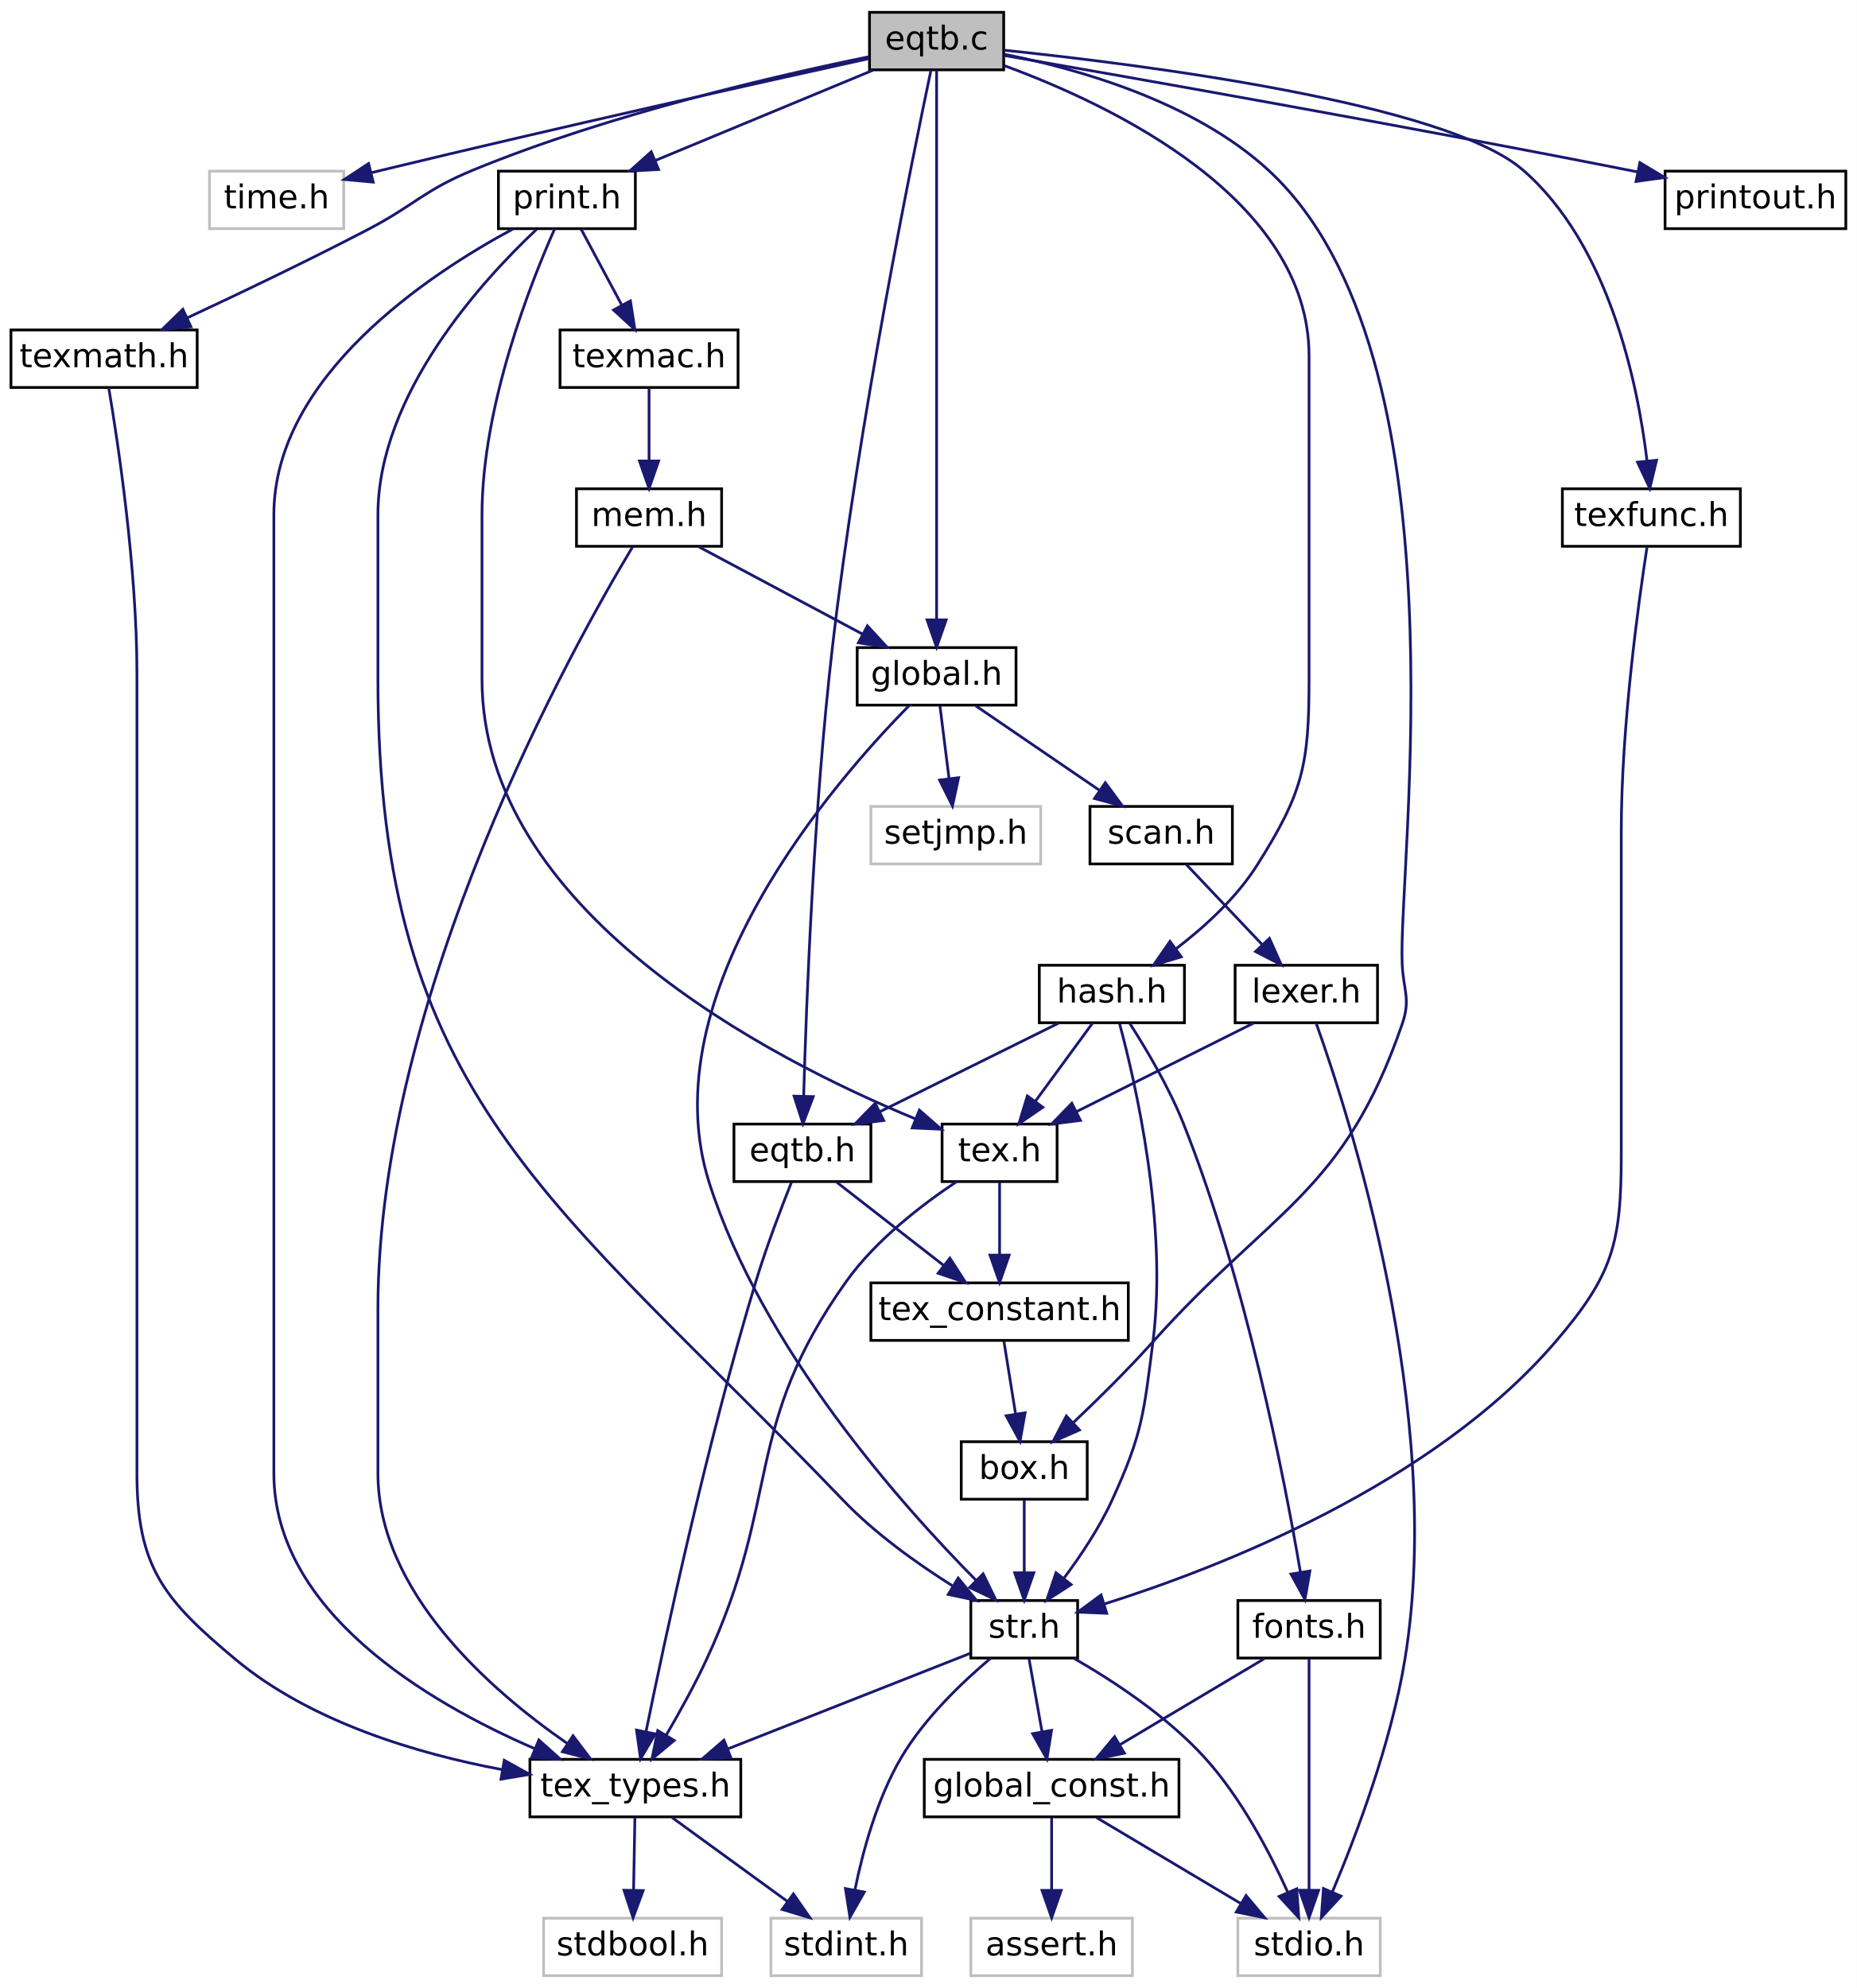
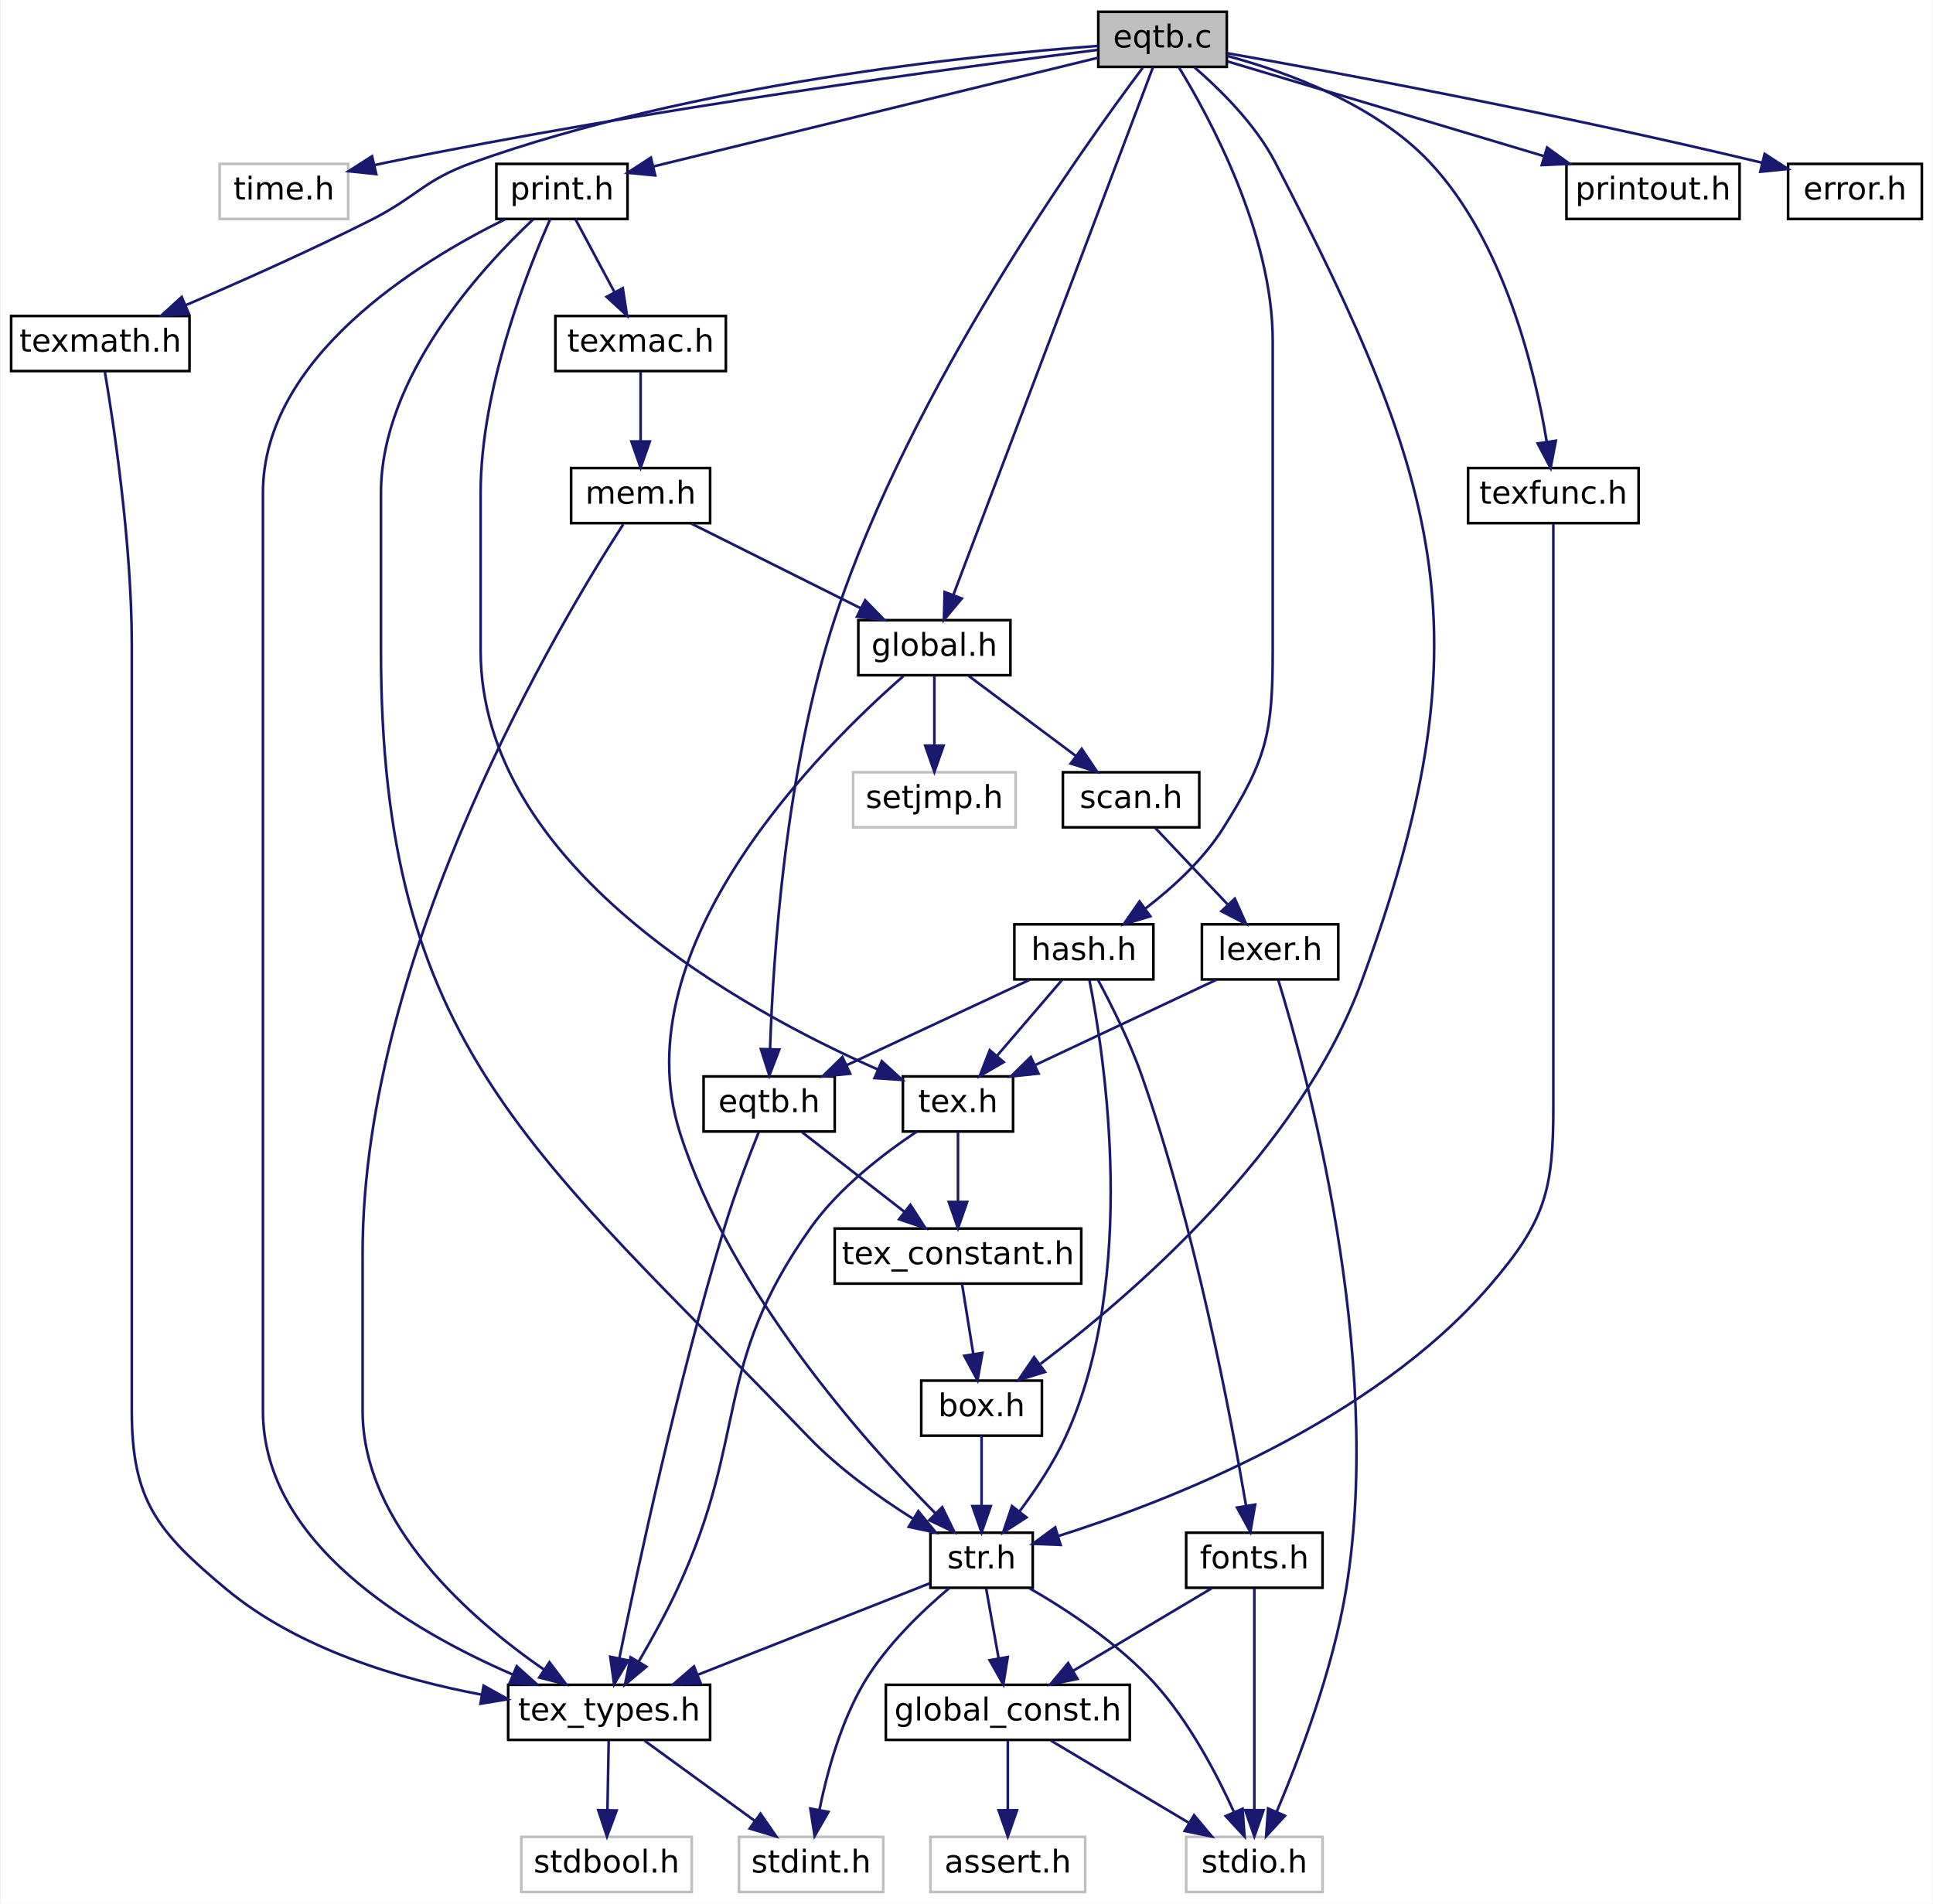
- <svg xmlns="http://www.w3.org/2000/svg" xmlns:xlink="http://www.w3.org/1999/xlink" width="678pt" height="726pt" viewBox="0.00 0.00 678.00 726.00">
+ <svg xmlns="http://www.w3.org/2000/svg" xmlns:xlink="http://www.w3.org/1999/xlink" width="737pt" height="726pt" viewBox="0.00 0.00 736.50 726.00">
  <g id="graph0" class="graph" transform="scale(1 1) rotate(0) translate(4 722)">
-     <polygon fill="white" stroke="transparent" points="-4,4 -4,-722 674,-722 674,4 -4,4" />
+     <polygon fill="white" stroke="transparent" points="-4,4 -4,-722 732.5,-722 732.5,4 -4,4" />
    <g id="node1" class="node">
      <g id="a_node1">
        <a xlink:title=" ">
-           <polygon fill="#bfbfbf" stroke="black" points="313.5,-696.5 313.5,-717.5 362.5,-717.5 362.5,-696.5 313.5,-696.5" />
-           <text text-anchor="middle" x="338" y="-703.9" font-family="DejaVuSans" font-size="12.00">eqtb.c</text>
+           <polygon fill="#bfbfbf" stroke="black" points="414.5,-696.5 414.5,-717.5 463.5,-717.5 463.5,-696.5 414.5,-696.5" />
+           <text text-anchor="middle" x="439" y="-703.9" font-family="DejaVuSans" font-size="12.00">eqtb.c</text>
        </a>
      </g>
    </g>
    <g id="node2" class="node">
      <g id="a_node2">
        <a xlink:title=" ">
-           <polygon fill="white" stroke="#bfbfbf" points="72.5,-638.5 72.5,-659.5 121.5,-659.5 121.5,-638.5 72.5,-638.5" />
-           <text text-anchor="middle" x="97" y="-645.9" font-family="DejaVuSans" font-size="12.00">time.h</text>
+           <polygon fill="white" stroke="#bfbfbf" points="79.5,-638.5 79.5,-659.5 128.5,-659.5 128.5,-638.5 79.5,-638.5" />
+           <text text-anchor="middle" x="104" y="-645.9" font-family="DejaVuSans" font-size="12.00">time.h</text>
        </a>
      </g>
    </g>
    <g id="edge1" class="edge">
-       <path fill="none" stroke="midnightblue" d="M313.38,-700.62C275.29,-692.24 199.8,-675.44 136,-660 134.56,-659.65 133.08,-659.29 131.6,-658.92" />
-       <polygon fill="midnightblue" stroke="midnightblue" points="132.28,-655.49 121.73,-656.45 130.58,-662.28 132.28,-655.49" />
+       <path fill="none" stroke="midnightblue" d="M414.3,-702.98C363.31,-696.58 242.85,-680.51 143,-660 141.55,-659.7 140.06,-659.38 138.57,-659.05" />
+       <polygon fill="midnightblue" stroke="midnightblue" points="139.21,-655.61 128.67,-656.71 137.6,-662.42 139.21,-655.61" />
    </g>
    <g id="node3" class="node">
      <g id="a_node3">
        <a xlink:href="print_8h.html" target="_top" xlink:title=" ">
-           <polygon fill="white" stroke="black" points="178,-638.5 178,-659.5 228,-659.5 228,-638.5 178,-638.5" />
-           <text text-anchor="middle" x="203" y="-645.9" font-family="DejaVuSans" font-size="12.00">print.h</text>
+           <polygon fill="white" stroke="black" points="185,-638.5 185,-659.5 235,-659.5 235,-638.5 185,-638.5" />
+           <text text-anchor="middle" x="210" y="-645.9" font-family="DejaVuSans" font-size="12.00">print.h</text>
        </a>
      </g>
    </g>
    <g id="edge2" class="edge">
-       <path fill="none" stroke="midnightblue" d="M314.79,-696.37C292.83,-687.26 259.67,-673.51 235.16,-663.34" />
-       <polygon fill="midnightblue" stroke="midnightblue" points="236.48,-660.1 225.9,-659.5 233.8,-666.57 236.48,-660.1" />
+       <path fill="none" stroke="midnightblue" d="M414.49,-700.01C373.73,-690.04 291.86,-670.02 245.02,-658.56" />
+       <polygon fill="midnightblue" stroke="midnightblue" points="245.57,-655.1 235.03,-656.12 243.91,-661.89 245.57,-655.1" />
    </g>
    <g id="node9" class="node">
      <g id="a_node9">
        <a xlink:href="box_8h.html" target="_top" xlink:title=" ">
          <polygon fill="white" stroke="black" points="347,-174.5 347,-195.5 393,-195.5 393,-174.5 347,-174.5" />
          <text text-anchor="middle" x="370" y="-181.9" font-family="DejaVuSans" font-size="12.00">box.h</text>
        </a>
      </g>
    </g>
    <g id="edge43" class="edge">
-       <path fill="none" stroke="midnightblue" d="M362.64,-702.2C389.3,-696.93 431.67,-685.06 459,-660 532.45,-592.65 506.4,-405.48 508,-370 508.44,-360.23 511.19,-357.24 508,-348 486.61,-286.06 460.73,-280.8 417,-232 407.81,-221.74 396.84,-210.93 387.81,-202.37" />
-       <polygon fill="midnightblue" stroke="midnightblue" points="390.16,-199.78 380.47,-195.5 385.38,-204.89 390.16,-199.78" />
+       <path fill="none" stroke="midnightblue" d="M451.13,-696.36C460.99,-687.85 474.46,-674.56 482,-660 546.13,-536.18 562.91,-478.95 515,-348 491.19,-282.92 426.95,-227.87 392.52,-201.93" />
+       <polygon fill="midnightblue" stroke="midnightblue" points="394.18,-198.8 384.06,-195.69 390.03,-204.44 394.18,-198.8" />
    </g>
    <g id="node16" class="node">
      <g id="a_node16">
        <a xlink:href="global_8h.html" target="_top" xlink:title=" ">
-           <polygon fill="white" stroke="black" points="309,-464.5 309,-485.5 367,-485.5 367,-464.5 309,-464.5" />
-           <text text-anchor="middle" x="338" y="-471.9" font-family="DejaVuSans" font-size="12.00">global.h</text>
+           <polygon fill="white" stroke="black" points="323,-464.5 323,-485.5 381,-485.5 381,-464.5 323,-464.5" />
+           <text text-anchor="middle" x="352" y="-471.9" font-family="DejaVuSans" font-size="12.00">global.h</text>
        </a>
      </g>
    </g>
    <g id="edge28" class="edge">
-       <path fill="none" stroke="midnightblue" d="M338,-696.41C338,-661.85 338,-543.24 338,-495.82" />
-       <polygon fill="midnightblue" stroke="midnightblue" points="341.5,-495.63 338,-485.63 334.5,-495.63 341.5,-495.63" />
+       <path fill="none" stroke="midnightblue" d="M435.37,-696.41C422.25,-661.71 377.05,-542.24 359.27,-495.22" />
+       <polygon fill="midnightblue" stroke="midnightblue" points="362.45,-493.75 355.64,-485.63 355.91,-496.22 362.45,-493.75" />
    </g>
    <g id="node20" class="node">
      <g id="a_node20">
        <a xlink:href="hash_8h.html" target="_top" xlink:title=" ">
-           <polygon fill="white" stroke="black" points="375.5,-348.5 375.5,-369.5 428.5,-369.5 428.5,-348.5 375.5,-348.5" />
-           <text text-anchor="middle" x="402" y="-355.9" font-family="DejaVuSans" font-size="12.00">hash.h</text>
+           <polygon fill="white" stroke="black" points="382.5,-348.5 382.5,-369.5 435.5,-369.5 435.5,-348.5 382.5,-348.5" />
+           <text text-anchor="middle" x="409" y="-355.9" font-family="DejaVuSans" font-size="12.00">hash.h</text>
        </a>
      </g>
    </g>
    <g id="edge29" class="edge">
-       <path fill="none" stroke="midnightblue" d="M362.63,-698.06C401.82,-683.7 474,-649.46 474,-592 474,-592 474,-592 474,-474 474,-442.62 471.78,-432.52 455,-406 447.47,-394.1 435.93,-383.56 425.54,-375.59" />
-       <polygon fill="midnightblue" stroke="midnightblue" points="427.34,-372.57 417.19,-369.52 423.22,-378.23 427.34,-372.57" />
+       <path fill="none" stroke="midnightblue" d="M445.2,-696.38C456.88,-677.29 481,-632.92 481,-592 481,-592 481,-592 481,-474 481,-442.62 478.78,-432.52 462,-406 454.47,-394.1 442.93,-383.56 432.54,-375.59" />
+       <polygon fill="midnightblue" stroke="midnightblue" points="434.34,-372.57 424.19,-369.52 430.22,-378.23 434.34,-372.57" />
    </g>
    <g id="node22" class="node">
      <g id="a_node22">
        <a xlink:href="eqtb_8h.html" target="_top" xlink:title=" ">
          <polygon fill="white" stroke="black" points="264,-290.5 264,-311.5 314,-311.5 314,-290.5 264,-290.5" />
          <text text-anchor="middle" x="289" y="-297.9" font-family="DejaVuSans" font-size="12.00">eqtb.h</text>
        </a>
      </g>
    </g>
-     <g id="edge44" class="edge">
-       <path fill="none" stroke="midnightblue" d="M335.95,-696.41C329.5,-665.85 309.5,-568.01 300,-486 293.11,-426.57 290.42,-355.81 289.47,-321.96" />
-       <polygon fill="midnightblue" stroke="midnightblue" points="292.96,-321.52 289.2,-311.61 285.96,-321.7 292.96,-321.52" />
+     <g id="edge45" class="edge">
+       <path fill="none" stroke="midnightblue" d="M431.45,-696.16C409.09,-666.41 342.93,-574.06 314,-486 295.11,-428.49 290.48,-356.35 289.35,-321.99" />
+       <polygon fill="midnightblue" stroke="midnightblue" points="292.85,-321.76 289.09,-311.86 285.85,-321.94 292.85,-321.76" />
    </g>
    <g id="node23" class="node">
      <g id="a_node23">
        <a xlink:href="printout_8h.html" target="_top" xlink:title=" ">
-           <polygon fill="white" stroke="black" points="604,-638.5 604,-659.5 670,-659.5 670,-638.5 604,-638.5" />
-           <text text-anchor="middle" x="637" y="-645.9" font-family="DejaVuSans" font-size="12.00">printout.h</text>
+           <polygon fill="white" stroke="black" points="593,-638.5 593,-659.5 659,-659.5 659,-638.5 593,-638.5" />
+           <text text-anchor="middle" x="626" y="-645.9" font-family="DejaVuSans" font-size="12.00">printout.h</text>
        </a>
      </g>
    </g>
    <g id="edge38" class="edge">
-       <path fill="none" stroke="midnightblue" d="M362.73,-701.73C407.93,-693.88 506.89,-676.42 590,-660 591.27,-659.75 592.55,-659.49 593.85,-659.23" />
-       <polygon fill="midnightblue" stroke="midnightblue" points="594.81,-662.61 603.9,-657.17 593.4,-655.75 594.81,-662.61" />
+       <path fill="none" stroke="midnightblue" d="M463.83,-698.56C494.53,-689.37 547.23,-673.59 584.2,-662.52" />
+       <polygon fill="midnightblue" stroke="midnightblue" points="585.6,-665.75 594.18,-659.53 583.59,-659.05 585.6,-665.75" />
    </g>
    <g id="node24" class="node">
      <g id="a_node24">
        <a xlink:href="texfunc_8h.html" target="_top" xlink:title=" ">
-           <polygon fill="white" stroke="black" points="566.5,-522.5 566.5,-543.5 631.5,-543.5 631.5,-522.5 566.5,-522.5" />
-           <text text-anchor="middle" x="599" y="-529.9" font-family="DejaVuSans" font-size="12.00">texfunc.h</text>
+           <polygon fill="white" stroke="black" points="555.5,-522.5 555.5,-543.5 620.5,-543.5 620.5,-522.5 555.5,-522.5" />
+           <text text-anchor="middle" x="588" y="-529.9" font-family="DejaVuSans" font-size="12.00">texfunc.h</text>
        </a>
      </g>
    </g>
    <g id="edge39" class="edge">
-       <path fill="none" stroke="midnightblue" d="M362.73,-703.66C412.79,-698.45 523.75,-684.41 552,-660 583.67,-632.63 594.03,-581.79 597.4,-553.78" />
-       <polygon fill="midnightblue" stroke="midnightblue" points="600.9,-553.93 598.43,-543.63 593.94,-553.22 600.9,-553.93" />
+       <path fill="none" stroke="midnightblue" d="M463.62,-700.68C486.52,-694.53 520.16,-682.27 541,-660 569.33,-629.72 580.97,-580.8 585.45,-553.68" />
+       <polygon fill="midnightblue" stroke="midnightblue" points="588.95,-553.92 586.95,-543.52 582.03,-552.89 588.95,-553.92" />
    </g>
    <g id="node25" class="node">
      <g id="a_node25">
        <a xlink:href="texmath_8h.html" target="_top" xlink:title=" ">
          <polygon fill="white" stroke="black" points="0,-580.5 0,-601.5 68,-601.5 68,-580.5 0,-580.5" />
          <text text-anchor="middle" x="34" y="-587.9" font-family="DejaVuSans" font-size="12.00">texmath.h</text>
        </a>
      </g>
    </g>
    <g id="edge41" class="edge">
-       <path fill="none" stroke="midnightblue" d="M313.31,-701.29C279.82,-694.45 218.51,-680.33 169,-660 150.59,-652.44 147.65,-647.19 130,-638 108.27,-626.68 83.29,-614.74 64.26,-605.87" />
-       <polygon fill="midnightblue" stroke="midnightblue" points="65.72,-602.69 55.17,-601.65 62.77,-609.04 65.72,-602.69" />
+       <path fill="none" stroke="midnightblue" d="M414.36,-704.49C366.94,-700.97 260.24,-690.12 176,-660 157.26,-653.3 154.77,-646.96 137,-638 113.75,-626.28 86.87,-614.33 66.4,-605.55" />
+       <polygon fill="midnightblue" stroke="midnightblue" points="67.77,-602.32 57.2,-601.62 65.03,-608.76 67.77,-602.32" />
+     </g>
+     <g id="node26" class="node">
+       <g id="a_node26">
+         <a xlink:href="error_8h.html" target="_top" xlink:title=" ">
+           <polygon fill="white" stroke="black" points="677.5,-638.5 677.5,-659.5 728.5,-659.5 728.5,-638.5 677.5,-638.5" />
+           <text text-anchor="middle" x="703" y="-645.9" font-family="DejaVuSans" font-size="12.00">error.h</text>
+         </a>
+       </g>
+     </g>
+     <g id="edge44" class="edge">
+       <path fill="none" stroke="midnightblue" d="M463.54,-701.74C503.97,-694.57 587.27,-679.21 667.66,-659.93" />
+       <polygon fill="midnightblue" stroke="midnightblue" points="668.55,-663.31 677.45,-657.56 666.91,-656.51 668.55,-663.31" />
    </g>
    <g id="node4" class="node">
      <g id="a_node4">
        <a xlink:href="tex__types_8h.html" target="_top" xlink:title=" ">
          <polygon fill="white" stroke="black" points="189.5,-58.5 189.5,-79.5 266.5,-79.5 266.5,-58.5 189.5,-58.5" />
          <text text-anchor="middle" x="228" y="-65.9" font-family="DejaVuSans" font-size="12.00">tex_types.h</text>
        </a>
      </g>
    </g>
    <g id="edge3" class="edge">
-       <path fill="none" stroke="midnightblue" d="M183.37,-638.42C152.48,-621.79 96,-584.49 96,-534 96,-534 96,-534 96,-184 96,-133.47 152.08,-100.38 191.13,-83.46" />
+       <path fill="none" stroke="midnightblue" d="M188.29,-638.37C155.21,-622.06 96,-585.64 96,-534 96,-534 96,-534 96,-184 96,-133.47 152.08,-100.38 191.13,-83.46" />
      <polygon fill="midnightblue" stroke="midnightblue" points="192.76,-86.58 200.65,-79.51 190.07,-80.11 192.76,-86.58" />
    </g>
    <g id="node7" class="node">
      <g id="a_node7">
        <a xlink:href="tex_8h.html" target="_top" xlink:title=" ">
          <polygon fill="white" stroke="black" points="340,-290.5 340,-311.5 382,-311.5 382,-290.5 340,-290.5" />
          <text text-anchor="middle" x="361" y="-297.9" font-family="DejaVuSans" font-size="12.00">tex.h</text>
        </a>
      </g>
    </g>
    <g id="edge6" class="edge">
-       <path fill="none" stroke="midnightblue" d="M198.56,-638.48C189.99,-619.2 172,-574 172,-534 172,-534 172,-534 172,-474 172,-389.42 276.81,-335.43 330.33,-313.37" />
-       <polygon fill="midnightblue" stroke="midnightblue" points="331.7,-316.59 339.69,-309.62 329.1,-310.09 331.7,-316.59" />
+       <path fill="none" stroke="midnightblue" d="M205.56,-638.48C196.99,-619.2 179,-574 179,-534 179,-534 179,-534 179,-474 179,-391.7 278.52,-337.07 330.37,-314.18" />
+       <polygon fill="midnightblue" stroke="midnightblue" points="331.95,-317.31 339.77,-310.16 329.2,-310.88 331.95,-317.31" />
    </g>
    <g id="node10" class="node">
      <g id="a_node10">
        <a xlink:href="str_8h.html" target="_top" xlink:title=" ">
          <polygon fill="white" stroke="black" points="350.5,-116.5 350.5,-137.5 389.5,-137.5 389.5,-116.5 350.5,-116.5" />
          <text text-anchor="middle" x="370" y="-123.9" font-family="DejaVuSans" font-size="12.00">str.h</text>
        </a>
      </g>
    </g>
    <g id="edge27" class="edge">
-       <path fill="none" stroke="midnightblue" d="M191.91,-638.23C172.41,-619.9 134,-578.19 134,-534 134,-534 134,-534 134,-474 134,-320.75 197.87,-284.56 304,-174 315.6,-161.92 330.81,-151.06 343.7,-142.94" />
+       <path fill="none" stroke="midnightblue" d="M198.91,-638.23C179.41,-619.9 141,-578.19 141,-534 141,-534 141,-534 141,-474 141,-322.26 198.91,-283.47 304,-174 315.6,-161.92 330.81,-151.06 343.7,-142.94" />
      <polygon fill="midnightblue" stroke="midnightblue" points="345.88,-145.71 352.6,-137.52 342.24,-139.73 345.88,-145.71" />
    </g>
    <g id="node14" class="node">
      <g id="a_node14">
        <a xlink:href="texmac_8h.html" target="_top" xlink:title=" ">
-           <polygon fill="white" stroke="black" points="200.5,-580.5 200.5,-601.5 265.5,-601.5 265.5,-580.5 200.5,-580.5" />
-           <text text-anchor="middle" x="233" y="-587.9" font-family="DejaVuSans" font-size="12.00">texmac.h</text>
+           <polygon fill="white" stroke="black" points="207.5,-580.5 207.5,-601.5 272.5,-601.5 272.5,-580.5 207.5,-580.5" />
+           <text text-anchor="middle" x="240" y="-587.9" font-family="DejaVuSans" font-size="12.00">texmac.h</text>
        </a>
      </g>
    </g>
    <g id="edge17" class="edge">
-       <path fill="none" stroke="midnightblue" d="M208.23,-638.25C212.31,-630.62 218.11,-619.79 223.07,-610.53" />
-       <polygon fill="midnightblue" stroke="midnightblue" points="226.2,-612.11 227.83,-601.64 220.03,-608.8 226.2,-612.11" />
+       <path fill="none" stroke="midnightblue" d="M215.23,-638.25C219.31,-630.62 225.11,-619.79 230.07,-610.53" />
+       <polygon fill="midnightblue" stroke="midnightblue" points="233.2,-612.11 234.83,-601.64 227.03,-608.8 233.2,-612.11" />
    </g>
    <g id="node5" class="node">
      <g id="a_node5">
        <a xlink:title=" ">
          <polygon fill="white" stroke="#bfbfbf" points="194.5,-0.5 194.5,-21.5 259.5,-21.5 259.5,-0.5 194.5,-0.5" />
          <text text-anchor="middle" x="227" y="-7.9" font-family="DejaVuSans" font-size="12.00">stdbool.h</text>
        </a>
      </g>
    </g>
    <g id="edge4" class="edge">
      <path fill="none" stroke="midnightblue" d="M227.83,-58.25C227.7,-50.94 227.51,-40.69 227.35,-31.7" />
      <polygon fill="midnightblue" stroke="midnightblue" points="230.85,-31.58 227.17,-21.64 223.85,-31.7 230.85,-31.58" />
    </g>
    <g id="node6" class="node">
      <g id="a_node6">
        <a xlink:title=" ">
          <polygon fill="white" stroke="#bfbfbf" points="277.5,-0.5 277.5,-21.5 332.5,-21.5 332.5,-0.5 277.5,-0.5" />
          <text text-anchor="middle" x="305" y="-7.9" font-family="DejaVuSans" font-size="12.00">stdint.h</text>
        </a>
      </g>
    </g>
    <g id="edge5" class="edge">
      <path fill="none" stroke="midnightblue" d="M241.41,-58.25C253.01,-49.81 269.97,-37.47 283.47,-27.66" />
      <polygon fill="midnightblue" stroke="midnightblue" points="285.71,-30.36 291.74,-21.64 281.6,-24.69 285.71,-30.36" />
    </g>
    <g id="edge7" class="edge">
      <path fill="none" stroke="midnightblue" d="M345.27,-290.45C332.83,-282.17 315.8,-269.17 305,-254 267.08,-200.73 281.51,-175.32 254,-116 249.67,-106.67 244.15,-96.69 239.31,-88.41" />
      <polygon fill="midnightblue" stroke="midnightblue" points="242.19,-86.41 234.05,-79.63 236.18,-90.01 242.19,-86.41" />
    </g>
    <g id="node8" class="node">
      <g id="a_node8">
        <a xlink:href="tex__constant_8h.html" target="_top" xlink:title=" ">
          <polygon fill="white" stroke="black" points="314,-232.5 314,-253.5 408,-253.5 408,-232.5 314,-232.5" />
          <text text-anchor="middle" x="361" y="-239.9" font-family="DejaVuSans" font-size="12.00">tex_constant.h</text>
        </a>
      </g>
    </g>
    <g id="edge8" class="edge">
      <path fill="none" stroke="midnightblue" d="M361,-290.25C361,-282.94 361,-272.69 361,-263.7" />
      <polygon fill="midnightblue" stroke="midnightblue" points="364.5,-263.64 361,-253.64 357.5,-263.64 364.5,-263.64" />
    </g>
    <g id="edge9" class="edge">
      <path fill="none" stroke="midnightblue" d="M362.57,-232.25C363.74,-224.94 365.39,-214.69 366.83,-205.7" />
      <polygon fill="midnightblue" stroke="midnightblue" points="370.32,-206.07 368.45,-195.64 363.41,-204.96 370.32,-206.07" />
    </g>
    <g id="edge10" class="edge">
      <path fill="none" stroke="midnightblue" d="M370,-174.25C370,-166.94 370,-156.69 370,-147.7" />
      <polygon fill="midnightblue" stroke="midnightblue" points="373.5,-147.64 370,-137.64 366.5,-147.64 373.5,-147.64" />
    </g>
    <g id="edge16" class="edge">
      <path fill="none" stroke="midnightblue" d="M350.26,-118.21C327.45,-109.22 289.54,-94.27 261.97,-83.4" />
      <polygon fill="midnightblue" stroke="midnightblue" points="262.92,-80.01 252.33,-79.59 260.35,-86.52 262.92,-80.01" />
    </g>
    <g id="edge12" class="edge">
      <path fill="none" stroke="midnightblue" d="M357.6,-116.31C347.47,-107.77 333.48,-94.46 325,-80 316.26,-65.09 311.09,-46.07 308.2,-31.94" />
      <polygon fill="midnightblue" stroke="midnightblue" points="311.6,-31.04 306.35,-21.83 304.71,-32.3 311.6,-31.04" />
    </g>
    <g id="node11" class="node">
      <g id="a_node11">
        <a xlink:title=" ">
          <polygon fill="white" stroke="#bfbfbf" points="448,-0.5 448,-21.5 500,-21.5 500,-0.5 448,-0.5" />
          <text text-anchor="middle" x="474" y="-7.9" font-family="DejaVuSans" font-size="12.00">stdio.h</text>
        </a>
      </g>
    </g>
    <g id="edge11" class="edge">
      <path fill="none" stroke="midnightblue" d="M388.21,-116.36C402.5,-108.13 422.22,-95.22 436,-80 449.15,-65.48 459.58,-45.62 466.17,-31.11" />
      <polygon fill="midnightblue" stroke="midnightblue" points="469.5,-32.22 470.26,-21.65 463.08,-29.44 469.5,-32.22" />
    </g>
    <g id="node12" class="node">
      <g id="a_node12">
        <a xlink:href="global__const_8h.html" target="_top" xlink:title=" ">
          <polygon fill="white" stroke="black" points="333.5,-58.5 333.5,-79.5 426.5,-79.5 426.5,-58.5 333.5,-58.5" />
          <text text-anchor="middle" x="380" y="-65.9" font-family="DejaVuSans" font-size="12.00">global_const.h</text>
        </a>
      </g>
    </g>
    <g id="edge13" class="edge">
      <path fill="none" stroke="midnightblue" d="M371.74,-116.25C373.05,-108.94 374.88,-98.69 376.48,-89.7" />
      <polygon fill="midnightblue" stroke="midnightblue" points="379.97,-90.1 378.28,-79.64 373.07,-88.87 379.97,-90.1" />
    </g>
    <g id="edge15" class="edge">
      <path fill="none" stroke="midnightblue" d="M396.37,-58.25C410.93,-49.57 432.43,-36.76 449.12,-26.82" />
      <polygon fill="midnightblue" stroke="midnightblue" points="451.01,-29.77 457.81,-21.64 447.43,-23.75 451.01,-29.77" />
    </g>
    <g id="node13" class="node">
      <g id="a_node13">
        <a xlink:title=" ">
          <polygon fill="white" stroke="#bfbfbf" points="350.5,-0.5 350.5,-21.5 409.5,-21.5 409.5,-0.5 350.5,-0.5" />
          <text text-anchor="middle" x="380" y="-7.9" font-family="DejaVuSans" font-size="12.00">assert.h</text>
        </a>
      </g>
    </g>
    <g id="edge14" class="edge">
      <path fill="none" stroke="midnightblue" d="M380,-58.25C380,-50.94 380,-40.69 380,-31.7" />
      <polygon fill="midnightblue" stroke="midnightblue" points="383.5,-31.64 380,-21.64 376.5,-31.64 383.5,-31.64" />
    </g>
    <g id="node15" class="node">
      <g id="a_node15">
        <a xlink:href="mem_8h.html" target="_top" xlink:title=" ">
-           <polygon fill="white" stroke="black" points="206.5,-522.5 206.5,-543.5 259.5,-543.5 259.5,-522.5 206.5,-522.5" />
-           <text text-anchor="middle" x="233" y="-529.9" font-family="DejaVuSans" font-size="12.00">mem.h</text>
+           <polygon fill="white" stroke="black" points="213.5,-522.5 213.5,-543.5 266.5,-543.5 266.5,-522.5 213.5,-522.5" />
+           <text text-anchor="middle" x="240" y="-529.9" font-family="DejaVuSans" font-size="12.00">mem.h</text>
        </a>
      </g>
    </g>
    <g id="edge18" class="edge">
-       <path fill="none" stroke="midnightblue" d="M233,-580.25C233,-572.94 233,-562.69 233,-553.7" />
-       <polygon fill="midnightblue" stroke="midnightblue" points="236.5,-553.64 233,-543.64 229.5,-553.64 236.5,-553.64" />
+       <path fill="none" stroke="midnightblue" d="M240,-580.25C240,-572.94 240,-562.69 240,-553.7" />
+       <polygon fill="midnightblue" stroke="midnightblue" points="243.5,-553.64 240,-543.64 236.5,-553.64 243.5,-553.64" />
    </g>
    <g id="edge19" class="edge">
-       <path fill="none" stroke="midnightblue" d="M227.1,-522.47C205.79,-487.06 134,-359.26 134,-244 134,-244 134,-244 134,-184 134,-140.48 175.28,-104.58 203.13,-85.31" />
+       <path fill="none" stroke="midnightblue" d="M233.37,-522.03C210.16,-486.16 134,-359.62 134,-244 134,-244 134,-244 134,-184 134,-140.48 175.28,-104.58 203.13,-85.31" />
      <polygon fill="midnightblue" stroke="midnightblue" points="205.24,-88.11 211.63,-79.65 201.36,-82.28 205.24,-88.11" />
    </g>
    <g id="edge20" class="edge">
-       <path fill="none" stroke="midnightblue" d="M251.29,-522.25C267.78,-513.45 292.24,-500.41 310.98,-490.41" />
-       <polygon fill="midnightblue" stroke="midnightblue" points="312.74,-493.44 319.92,-485.64 309.45,-487.26 312.74,-493.44" />
+       <path fill="none" stroke="midnightblue" d="M259.25,-522.37C277.07,-513.46 303.77,-500.11 323.96,-490.02" />
+       <polygon fill="midnightblue" stroke="midnightblue" points="325.62,-493.1 333,-485.5 322.49,-486.84 325.62,-493.1" />
    </g>
    <g id="edge22" class="edge">
-       <path fill="none" stroke="midnightblue" d="M328,-464.34C301.49,-437.51 232.86,-359.45 255,-290 274.26,-229.58 325.17,-172.39 352.34,-144.95" />
+       <path fill="none" stroke="midnightblue" d="M340.2,-464.18C309.73,-437.57 232.29,-361.22 255,-290 274.26,-229.58 325.17,-172.39 352.34,-144.95" />
      <polygon fill="midnightblue" stroke="midnightblue" points="354.99,-147.25 359.63,-137.72 350.07,-142.28 354.99,-147.25" />
    </g>
    <g id="node17" class="node">
      <g id="a_node17">
        <a xlink:title=" ">
-           <polygon fill="white" stroke="#bfbfbf" points="314,-406.5 314,-427.5 376,-427.5 376,-406.5 314,-406.5" />
-           <text text-anchor="middle" x="345" y="-413.9" font-family="DejaVuSans" font-size="12.00">setjmp.h</text>
+           <polygon fill="white" stroke="#bfbfbf" points="321,-406.5 321,-427.5 383,-427.5 383,-406.5 321,-406.5" />
+           <text text-anchor="middle" x="352" y="-413.9" font-family="DejaVuSans" font-size="12.00">setjmp.h</text>
        </a>
      </g>
    </g>
    <g id="edge21" class="edge">
-       <path fill="none" stroke="midnightblue" d="M339.22,-464.25C340.13,-456.94 341.41,-446.69 342.54,-437.7" />
-       <polygon fill="midnightblue" stroke="midnightblue" points="346.03,-438 343.79,-427.64 339.08,-437.13 346.03,-438" />
+       <path fill="none" stroke="midnightblue" d="M352,-464.25C352,-456.94 352,-446.69 352,-437.7" />
+       <polygon fill="midnightblue" stroke="midnightblue" points="355.5,-437.64 352,-427.64 348.5,-437.64 355.5,-437.64" />
    </g>
    <g id="node18" class="node">
      <g id="a_node18">
        <a xlink:href="scan_8h.html" target="_top" xlink:title=" ">
-           <polygon fill="white" stroke="black" points="394,-406.5 394,-427.5 446,-427.5 446,-406.5 394,-406.5" />
-           <text text-anchor="middle" x="420" y="-413.9" font-family="DejaVuSans" font-size="12.00">scan.h</text>
+           <polygon fill="white" stroke="black" points="401,-406.5 401,-427.5 453,-427.5 453,-406.5 401,-406.5" />
+           <text text-anchor="middle" x="427" y="-413.9" font-family="DejaVuSans" font-size="12.00">scan.h</text>
        </a>
      </g>
    </g>
    <g id="edge23" class="edge">
-       <path fill="none" stroke="midnightblue" d="M352.28,-464.25C364.75,-455.73 383.05,-443.24 397.48,-433.38" />
-       <polygon fill="midnightblue" stroke="midnightblue" points="399.6,-436.17 405.88,-427.64 395.65,-430.39 399.6,-436.17" />
+       <path fill="none" stroke="midnightblue" d="M365.06,-464.25C376.36,-455.81 392.88,-443.47 406.03,-433.66" />
+       <polygon fill="midnightblue" stroke="midnightblue" points="408.17,-436.43 414.09,-427.64 403.98,-430.82 408.17,-436.43" />
    </g>
    <g id="node19" class="node">
      <g id="a_node19">
        <a xlink:href="lexer_8h.html" target="_top" xlink:title=" ">
-           <polygon fill="white" stroke="black" points="447,-348.5 447,-369.5 499,-369.5 499,-348.5 447,-348.5" />
-           <text text-anchor="middle" x="473" y="-355.9" font-family="DejaVuSans" font-size="12.00">lexer.h</text>
+           <polygon fill="white" stroke="black" points="454,-348.5 454,-369.5 506,-369.5 506,-348.5 454,-348.5" />
+           <text text-anchor="middle" x="480" y="-355.9" font-family="DejaVuSans" font-size="12.00">lexer.h</text>
        </a>
      </g>
    </g>
    <g id="edge24" class="edge">
-       <path fill="none" stroke="midnightblue" d="M429.23,-406.25C436.83,-398.22 447.79,-386.64 456.84,-377.08" />
-       <polygon fill="midnightblue" stroke="midnightblue" points="459.54,-379.31 463.87,-369.64 454.46,-374.5 459.54,-379.31" />
+       <path fill="none" stroke="midnightblue" d="M436.23,-406.25C443.83,-398.22 454.79,-386.64 463.84,-377.08" />
+       <polygon fill="midnightblue" stroke="midnightblue" points="466.54,-379.31 470.87,-369.64 461.46,-374.5 466.54,-379.31" />
    </g>
    <g id="edge26" class="edge">
-       <path fill="none" stroke="midnightblue" d="M453.75,-348.37C435.93,-339.46 409.23,-326.11 389.04,-316.02" />
-       <polygon fill="midnightblue" stroke="midnightblue" points="390.51,-312.84 380,-311.5 387.38,-319.1 390.51,-312.84" />
+       <path fill="none" stroke="midnightblue" d="M459.54,-348.37C440.53,-339.42 411.98,-325.99 390.5,-315.88" />
+       <polygon fill="midnightblue" stroke="midnightblue" points="391.73,-312.59 381.19,-311.5 388.75,-318.93 391.73,-312.59" />
    </g>
    <g id="edge25" class="edge">
-       <path fill="none" stroke="midnightblue" d="M476.61,-348.3C488.34,-315.56 523.76,-206.12 509,-116 503.99,-85.42 491.22,-51.72 482.57,-31.2" />
+       <path fill="none" stroke="midnightblue" d="M483.12,-348.27C493.25,-315.45 523.7,-205.78 509,-116 503.99,-85.42 491.22,-51.72 482.57,-31.2" />
      <polygon fill="midnightblue" stroke="midnightblue" points="485.67,-29.55 478.49,-21.76 479.25,-32.33 485.67,-29.55" />
    </g>
    <g id="edge30" class="edge">
-       <path fill="none" stroke="midnightblue" d="M394.86,-348.25C389.16,-340.46 381.01,-329.33 374.14,-319.94" />
-       <polygon fill="midnightblue" stroke="midnightblue" points="376.79,-317.64 368.06,-311.64 371.14,-321.78 376.79,-317.64" />
+       <path fill="none" stroke="midnightblue" d="M400.64,-348.25C393.82,-340.3 384.03,-328.87 375.88,-319.37" />
+       <polygon fill="midnightblue" stroke="midnightblue" points="378.43,-316.96 369.27,-311.64 373.12,-321.51 378.43,-316.96" />
    </g>
    <g id="edge31" class="edge">
-       <path fill="none" stroke="midnightblue" d="M404.81,-348.19C410.52,-326.98 422.5,-275.27 417,-232 413.64,-205.59 413.11,-198.2 402,-174 397.41,-164 390.63,-153.86 384.49,-145.65" />
+       <path fill="none" stroke="midnightblue" d="M411.12,-348.22C416.78,-319.74 430.01,-235.01 402,-174 397.41,-164 390.63,-153.86 384.49,-145.65" />
      <polygon fill="midnightblue" stroke="midnightblue" points="387.12,-143.34 378.21,-137.6 381.6,-147.64 387.12,-143.34" />
    </g>
    <g id="node21" class="node">
      <g id="a_node21">
        <a xlink:href="fonts_8h.html" target="_top" xlink:title=" ">
          <polygon fill="white" stroke="black" points="448,-116.5 448,-137.5 500,-137.5 500,-116.5 448,-116.5" />
          <text text-anchor="middle" x="474" y="-123.9" font-family="DejaVuSans" font-size="12.00">fonts.h</text>
        </a>
      </g>
    </g>
    <g id="edge32" class="edge">
-       <path fill="none" stroke="midnightblue" d="M408.6,-348.16C414.42,-339.1 422.76,-325.12 428,-312 450.92,-254.57 464.96,-182.4 470.82,-148" />
-       <polygon fill="midnightblue" stroke="midnightblue" points="474.32,-148.3 472.5,-137.87 467.41,-147.16 474.32,-148.3" />
+       <path fill="none" stroke="midnightblue" d="M414.35,-348.39C419.25,-339.26 426.42,-325.03 431,-312 451.42,-253.88 465.02,-182.03 470.82,-147.86" />
+       <polygon fill="midnightblue" stroke="midnightblue" points="474.3,-148.22 472.48,-137.79 467.4,-147.08 474.3,-148.22" />
    </g>
    <g id="edge35" class="edge">
-       <path fill="none" stroke="midnightblue" d="M382.57,-348.37C364.6,-339.46 337.66,-326.11 317.29,-316.02" />
-       <polygon fill="midnightblue" stroke="midnightblue" points="318.69,-312.81 308.17,-311.5 315.58,-319.08 318.69,-312.81" />
+       <path fill="none" stroke="midnightblue" d="M388.37,-348.37C369.11,-339.38 340.15,-325.87 318.46,-315.75" />
+       <polygon fill="midnightblue" stroke="midnightblue" points="319.9,-312.56 309.36,-311.5 316.94,-318.9 319.9,-312.56" />
    </g>
    <g id="edge33" class="edge">
      <path fill="none" stroke="midnightblue" d="M474,-116.28C474,-97.6 474,-56.37 474,-31.72" />
      <polygon fill="midnightblue" stroke="midnightblue" points="477.5,-31.69 474,-21.69 470.5,-31.7 477.5,-31.69" />
    </g>
    <g id="edge34" class="edge">
      <path fill="none" stroke="midnightblue" d="M457.63,-116.25C443.07,-107.57 421.57,-94.76 404.88,-84.82" />
      <polygon fill="midnightblue" stroke="midnightblue" points="406.57,-81.75 396.19,-79.64 402.99,-87.77 406.57,-81.75" />
    </g>
    <g id="edge36" class="edge">
      <path fill="none" stroke="midnightblue" d="M285.01,-290.24C281.32,-281.01 275.85,-266.71 272,-254 254.11,-194.98 238.79,-123.55 231.9,-89.66" />
      <polygon fill="midnightblue" stroke="midnightblue" points="235.29,-88.8 229.89,-79.69 228.43,-90.18 235.29,-88.8" />
    </g>
    <g id="edge37" class="edge">
      <path fill="none" stroke="midnightblue" d="M301.54,-290.25C312.28,-281.89 327.95,-269.71 340.5,-259.94" />
      <polygon fill="midnightblue" stroke="midnightblue" points="342.86,-262.54 348.6,-253.64 338.56,-257.02 342.86,-262.54" />
    </g>
    <g id="edge40" class="edge">
-       <path fill="none" stroke="midnightblue" d="M597.42,-522.27C594.38,-502.62 588,-456.77 588,-418 588,-418 588,-418 588,-300 588,-267.95 584.87,-256.33 564,-232 519.18,-179.75 441.37,-149.53 399.2,-136.22" />
+       <path fill="none" stroke="midnightblue" d="M588,-522.24C588,-502.54 588,-456.59 588,-418 588,-418 588,-418 588,-300 588,-267.95 584.87,-256.33 564,-232 519.18,-179.75 441.37,-149.53 399.2,-136.22" />
      <polygon fill="midnightblue" stroke="midnightblue" points="400.12,-132.84 389.53,-133.27 398.07,-139.53 400.12,-132.84" />
    </g>
    <g id="edge42" class="edge">
      <path fill="none" stroke="midnightblue" d="M35.72,-580.28C39.04,-560.64 46,-514.81 46,-476 46,-476 46,-476 46,-184 46,-149.8 55.73,-137.89 82,-116 109.52,-93.08 148.52,-81.54 179.3,-75.76" />
      <polygon fill="midnightblue" stroke="midnightblue" points="180.13,-79.16 189.39,-74.01 178.94,-72.27 180.13,-79.16" />
    </g>
  </g>
</svg>
